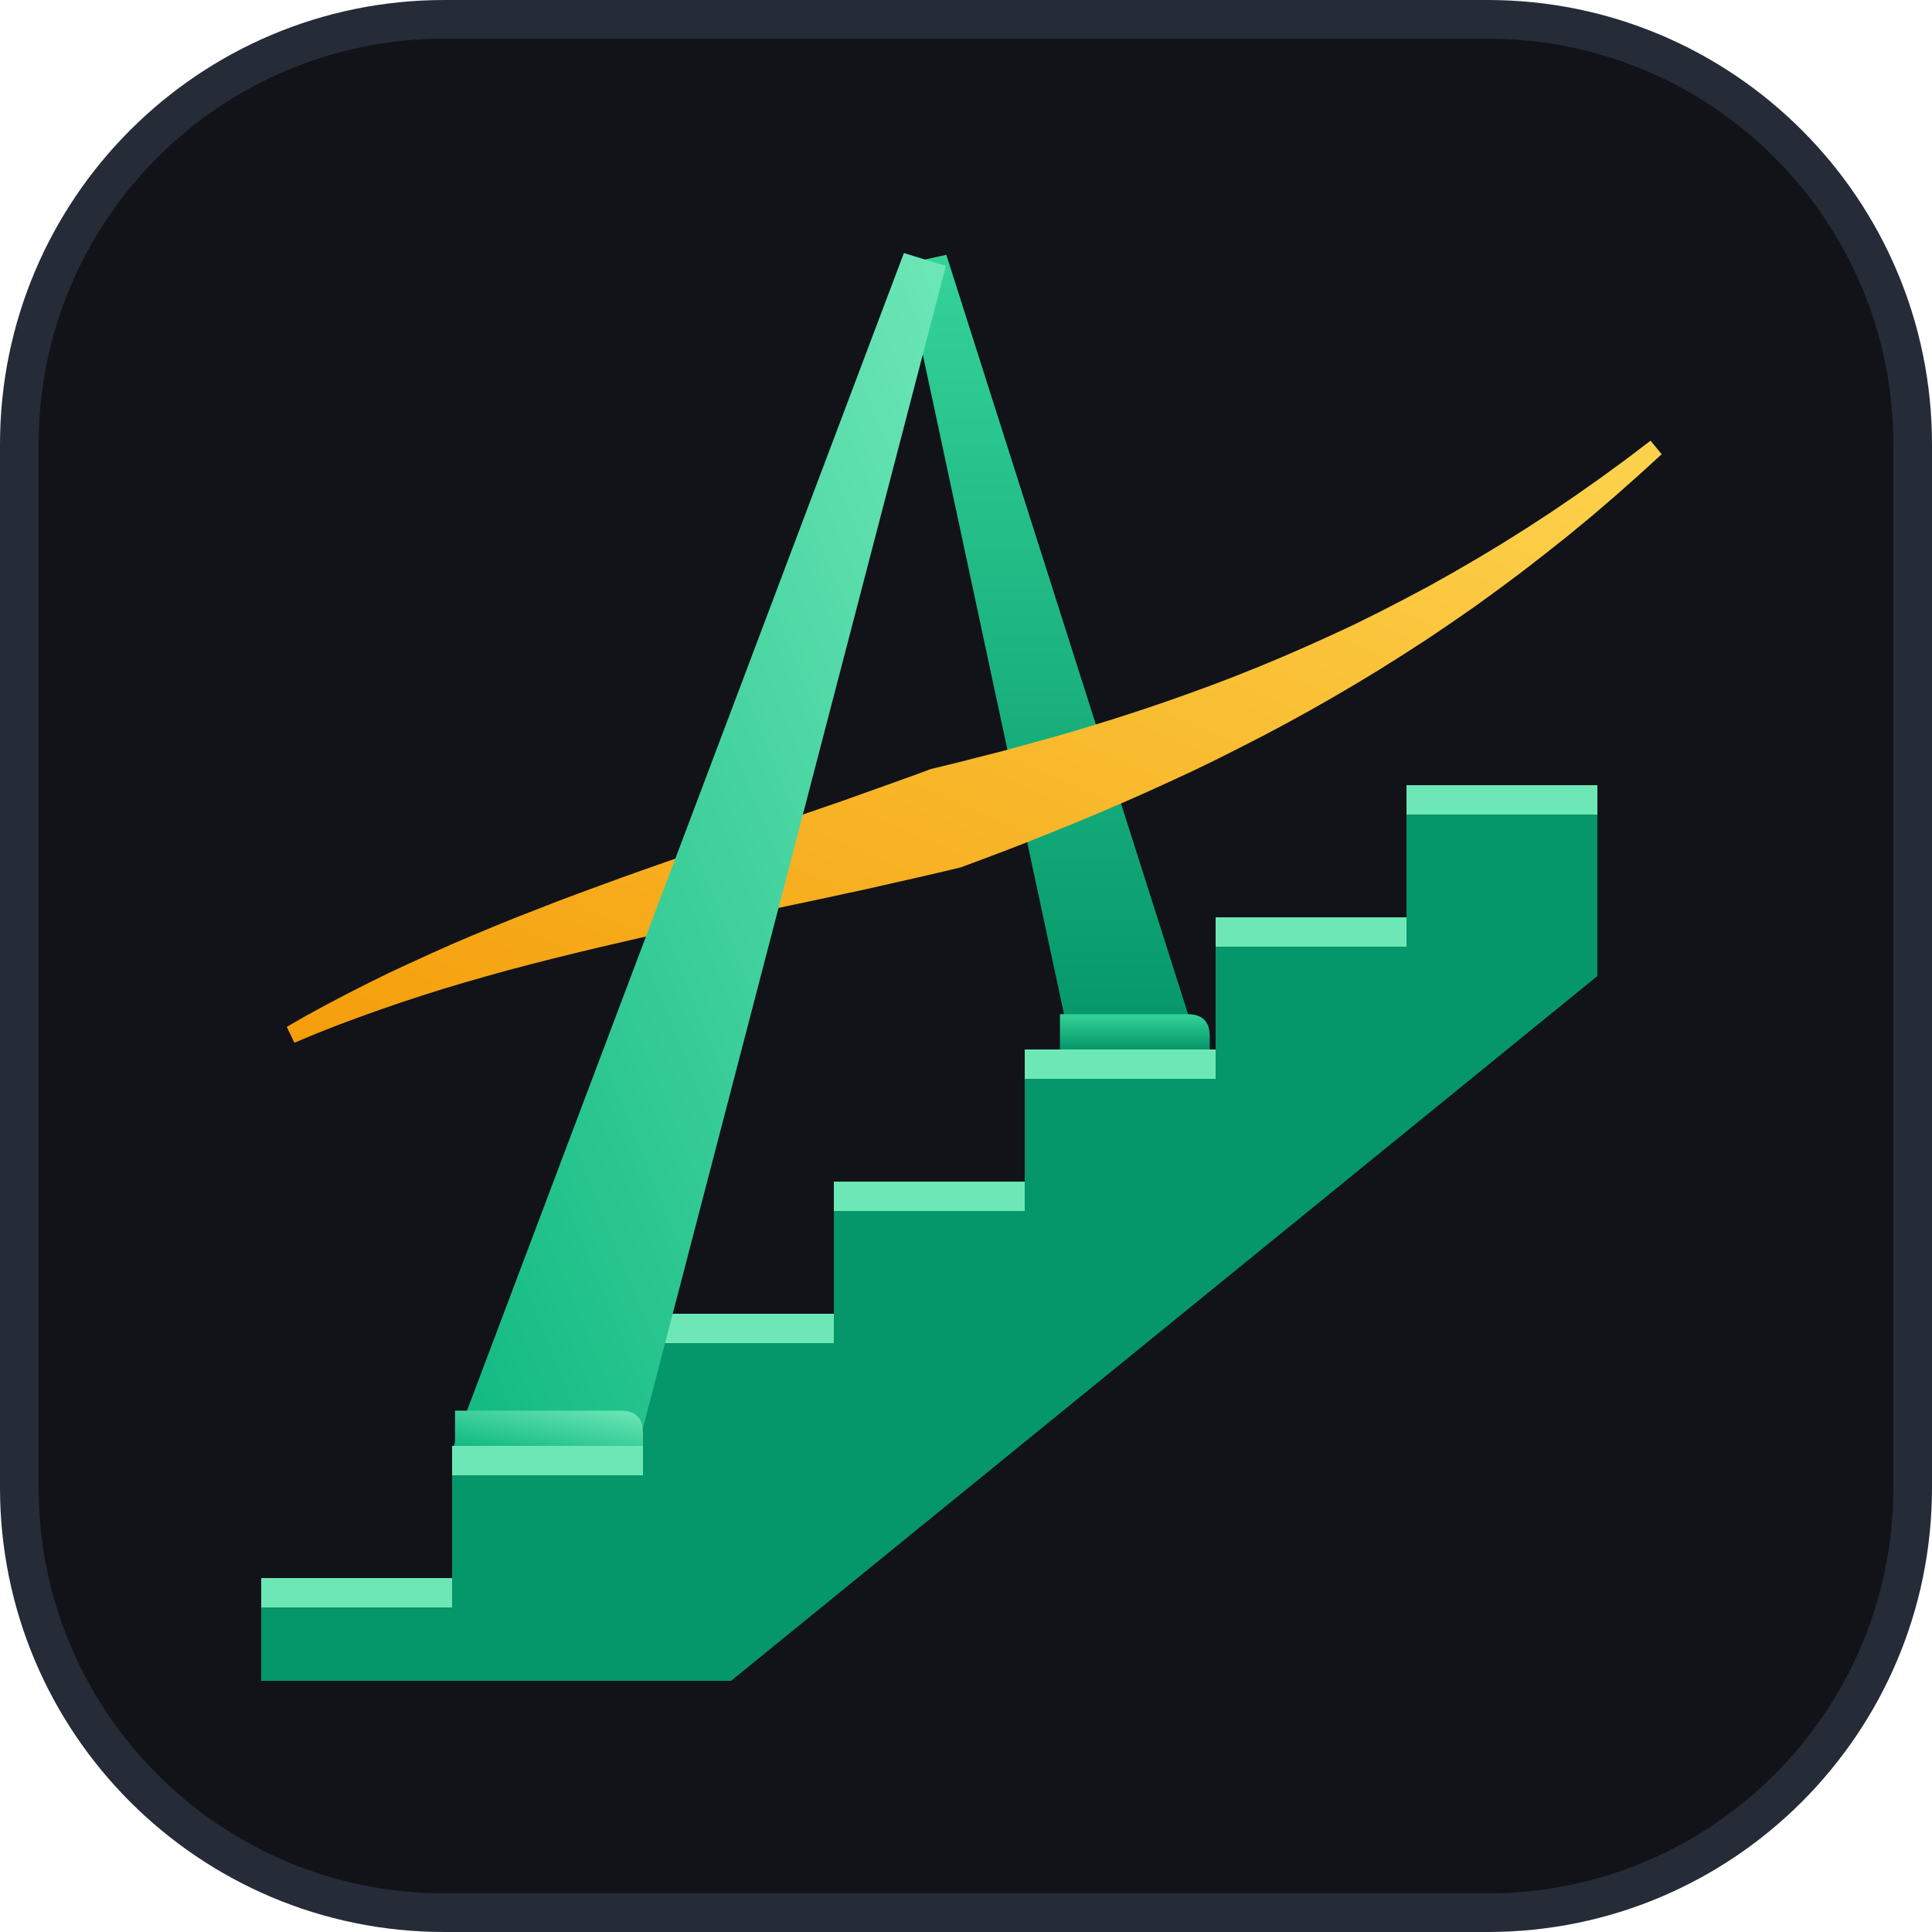
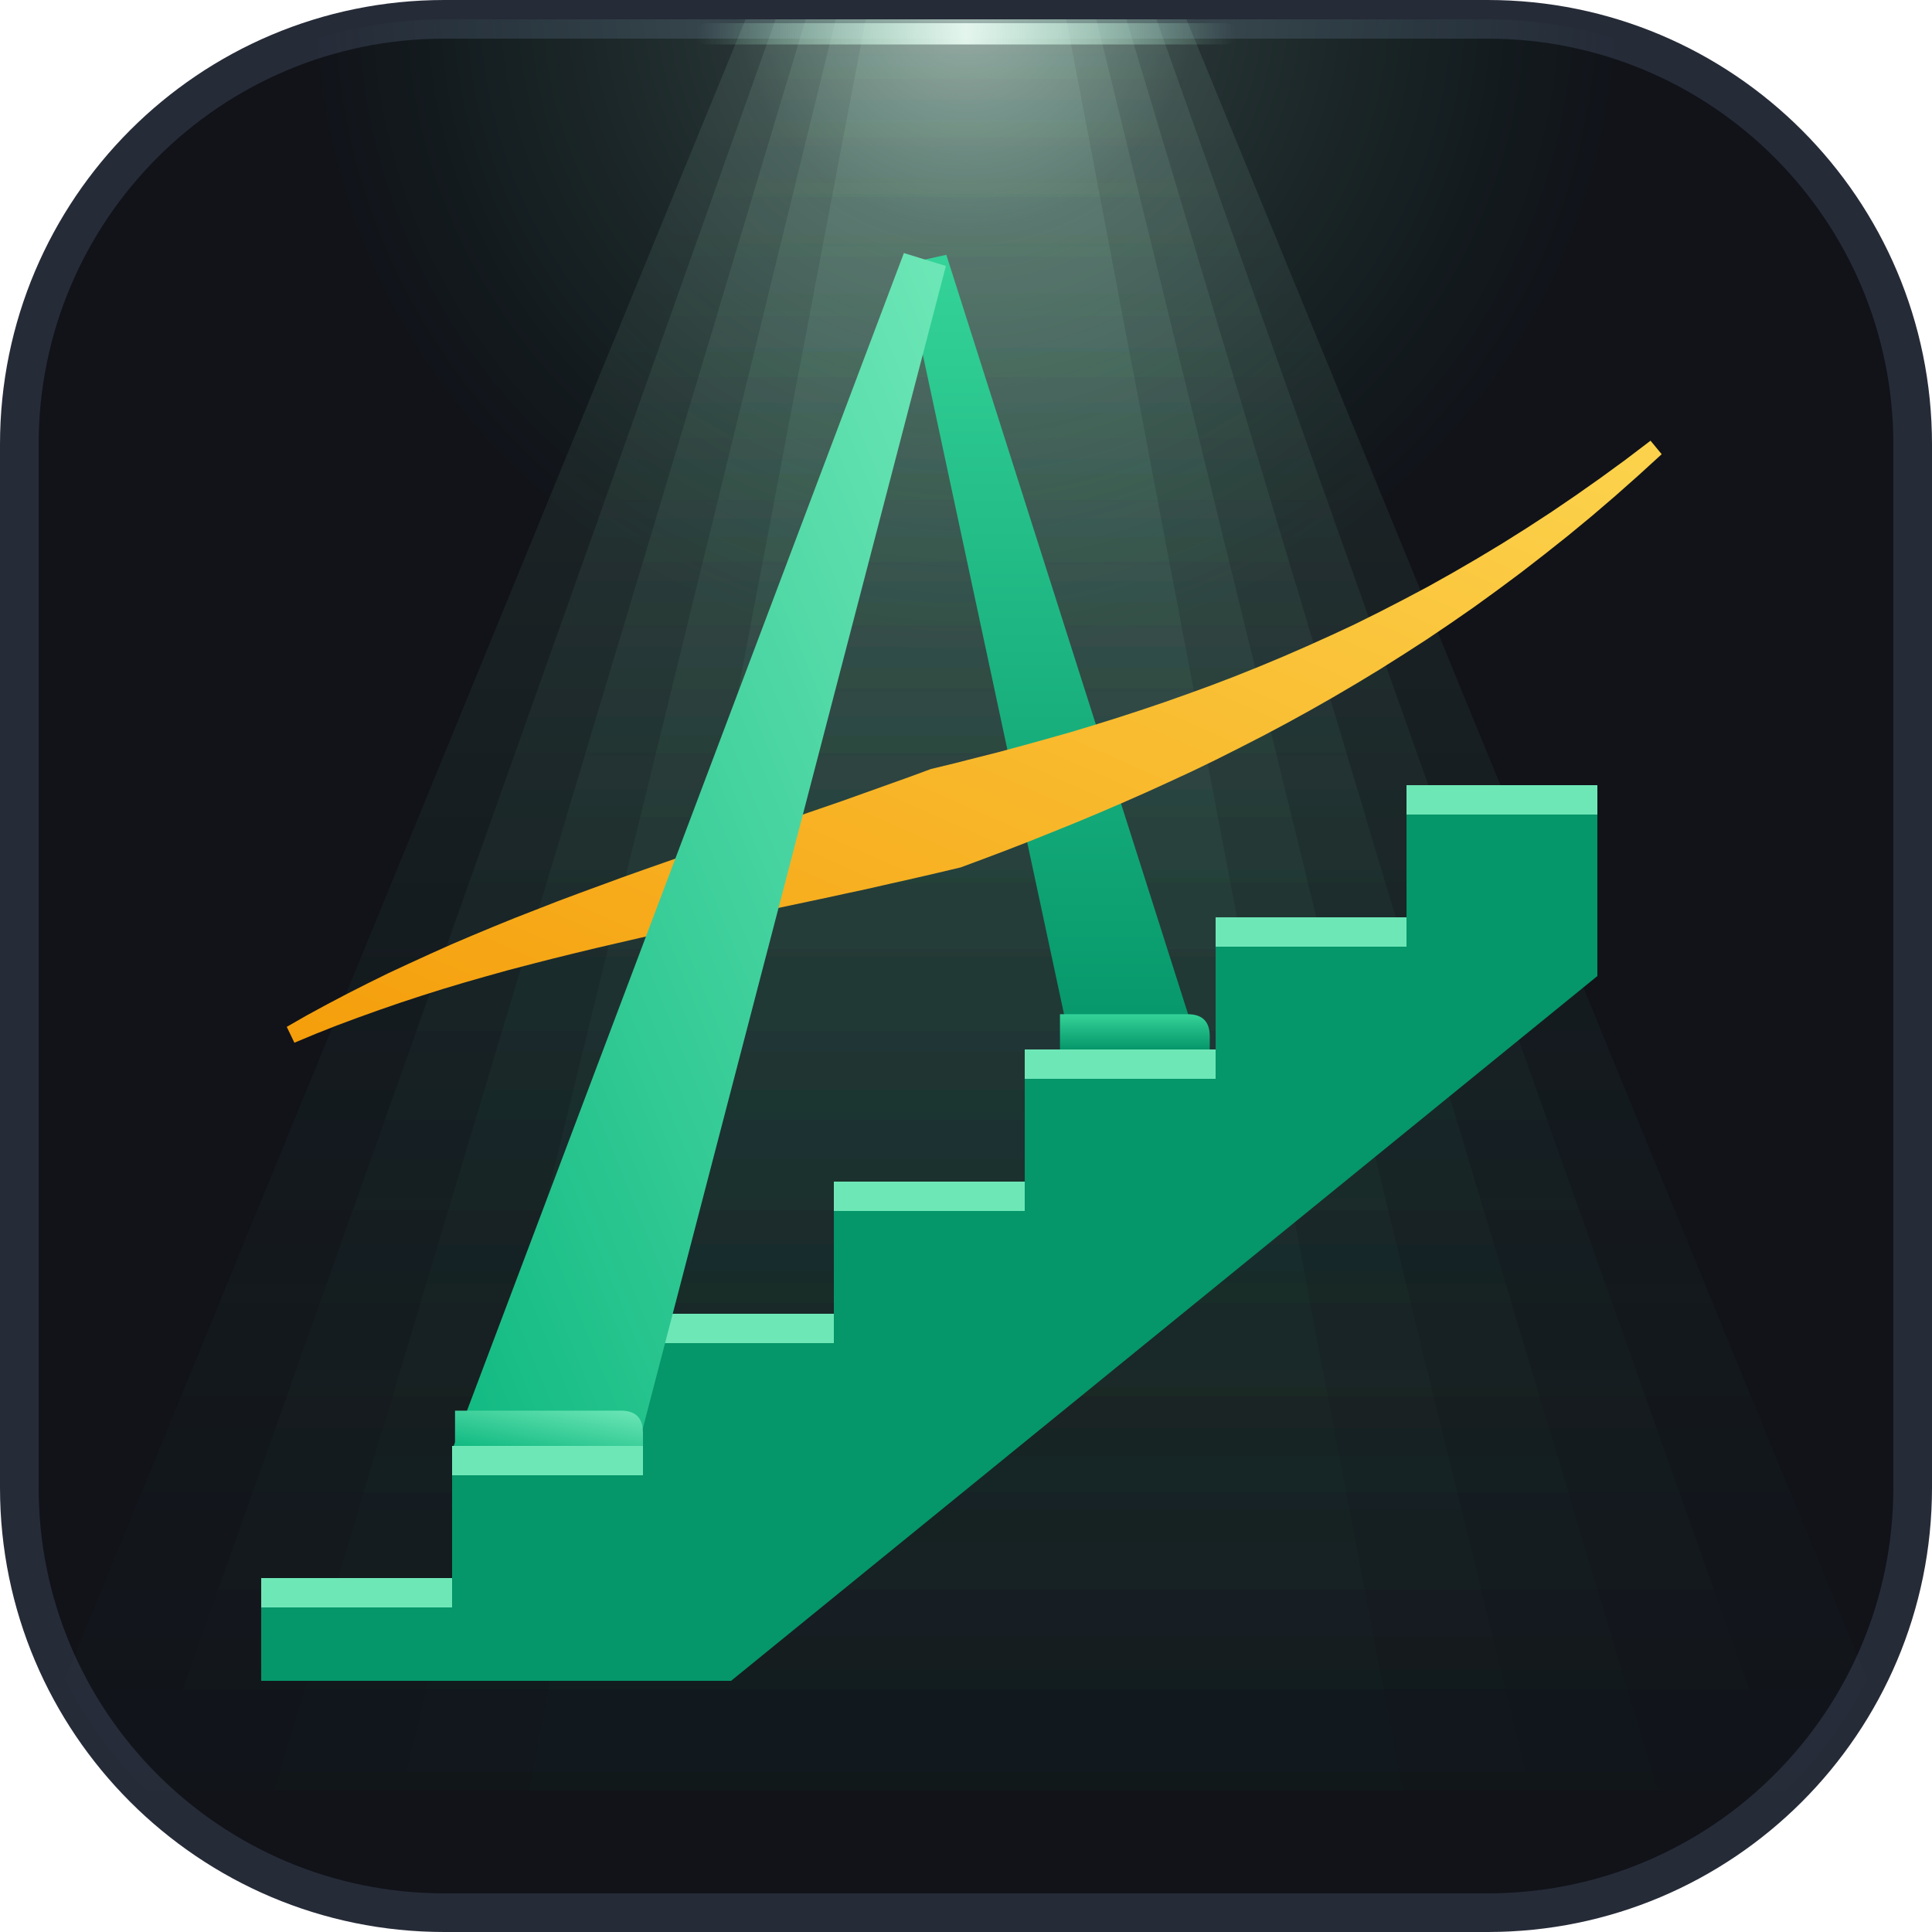
<svg xmlns="http://www.w3.org/2000/svg" viewBox="0 0 100 100" width="100" height="100">
  <defs>
    <linearGradient id="g" x1="0" y1="1" x2="1" y2="0">
      <stop offset="0" stop-color="#10B981" />
      <stop offset="1" stop-color="#6EE7B7" />
    </linearGradient>
    <linearGradient id="g2" x1="0" y1="0" x2="0" y2="1">
      <stop offset="0" stop-color="#34D399" />
      <stop offset="1" stop-color="#059669" />
    </linearGradient>
    <linearGradient id="s" x1="0" y1="1" x2="1" y2="0">
      <stop offset="0" stop-color="#F59E0B" />
      <stop offset="1" stop-color="#FCD34D" />
    </linearGradient>
+     <clipPath id="clip">
+       <rect x="1" y="1" width="98" height="98" rx="22" />
+     </clipPath>
+     <linearGradient id="beam" x1="0" y1="0" x2="0" y2="1">
+       <stop offset="0" stop-color="#D1FAE5" stop-opacity=".10" />
+       <stop offset=".5" stop-color="#6EE7B7" stop-opacity=".04" />
+       <stop offset=".95" stop-color="#34D399" stop-opacity="0" />
+     </linearGradient>
+     <radialGradient id="src" cx="50" cy="0" r="34" gradientUnits="userSpaceOnUse">
+       <stop offset="0" stop-color="#ECFDF5" stop-opacity=".45" />
+       <stop offset=".35" stop-color="#A7F3D0" stop-opacity=".14" />
+       <stop offset="1" stop-color="#34D399" stop-opacity="0" />
+     </radialGradient>
+     <linearGradient id="lamp" x1="0" y1="0" x2="1" y2="0">
+       <stop offset="0" stop-color="#A7F3D0" stop-opacity="0" />
+       <stop offset=".5" stop-color="#ECFDF5" stop-opacity=".9" />
+       <stop offset="1" stop-color="#A7F3D0" stop-opacity="0" />
+     </linearGradient>
  </defs>
  <rect x="1" y="1" width="98" height="98" rx="22" fill="#111319" stroke="#262b38" stroke-width="2" />
+   <g clip-path="url(#clip)">
+     <polygon points="45,0 55,0 74,100 26,100" fill="url(#beam)" />
+     <polygon points="43.5,0 56.5,0 81,100 19,100" fill="url(#beam)" />
+     <polygon points="42,0 58,0 88,100 12,100" fill="url(#beam)" />
+     <polygon points="40.5,0 59.5,0 95,100 5,100" fill="url(#beam)" />
+     <polygon points="39,0 61,0 102,100 -2,100" fill="url(#beam)" />
+     <rect x="0" y="0" width="100" height="45" fill="url(#src)" />
+     <rect x="36" y="1.2" width="28" height="1.1" rx=".55" fill="url(#lamp)" />
+   </g>
  <g transform="translate(12 11) scale(0.76)">
    <polygon points="2,93 15,93 15,84 28,84 28,75 41,75 41,66 54,66 54,57 67,57 67,48 80,48 80,39 93,39 93,52 34,100 2,100" fill="#059669" />
    <rect x="2" y="93" width="13" height="2" fill="#6EE7B7" />
    <rect x="15" y="84" width="13" height="2" fill="#6EE7B7" />
    <rect x="28" y="75" width="13" height="2" fill="#6EE7B7" />
    <rect x="41" y="66" width="13" height="2" fill="#6EE7B7" />
    <rect x="54" y="57" width="13" height="2" fill="#6EE7B7" />
    <rect x="67" y="48" width="13" height="2" fill="#6EE7B7" />
    <rect x="80" y="39" width="13" height="2" fill="#6EE7B7" />
    <g fill="url(#g2)">
      <path d="M45.74 3.52 L57.19 57.00 L65.89 57.00 L48.66 2.88 Z" />
      <path d="M56.4 57 V54.6 H65.1 Q66.6 54.6 66.6 56.1 V57 Z" />
    </g>
    <path d="M4.26 56.54 L5.70 55.94 L7.14 55.37 L8.59 54.83 L10.04 54.31 L11.49 53.81 L12.95 53.33 L14.41 52.87 L15.88 52.43 L17.35 52.01 L18.82 51.60 L20.31 51.21 L21.79 50.83 L23.29 50.46 L24.78 50.10 L26.29 49.75 L27.80 49.40 L29.31 49.06 L30.84 48.73 L32.37 48.40 L33.90 48.07 L35.44 47.74 L36.99 47.41 L38.55 47.08 L40.11 46.75 L41.68 46.41 L43.26 46.07 L44.84 45.71 L46.44 45.35 L48.04 44.98 L49.64 44.60 L51.20 44.02 L52.76 43.43 L54.33 42.82 L55.90 42.19 L57.48 41.55 L59.06 40.89 L60.64 40.21 L62.23 39.51 L63.81 38.79 L65.41 38.05 L67.00 37.28 L68.59 36.48 L70.19 35.66 L71.79 34.81 L73.39 33.93 L74.99 33.02 L76.59 32.08 L78.19 31.11 L79.79 30.10 L81.40 29.06 L83.00 27.98 L84.60 26.87 L86.20 25.71 L87.80 24.52 L89.40 23.28 L91.00 22.01 L92.60 20.69 L94.20 19.32 L95.79 17.91 L97.38 16.46 L96.62 15.54 L94.91 16.84 L93.21 18.08 L91.52 19.27 L89.83 20.42 L88.14 21.52 L86.47 22.57 L84.79 23.58 L83.12 24.55 L81.46 25.48 L79.80 26.36 L78.15 27.21 L76.50 28.03 L74.85 28.80 L73.21 29.54 L71.58 30.25 L69.95 30.93 L68.33 31.58 L66.71 32.20 L65.09 32.79 L63.48 33.36 L61.88 33.90 L60.28 34.42 L58.68 34.92 L57.09 35.40 L55.50 35.85 L53.91 36.29 L52.33 36.72 L50.75 37.12 L49.18 37.52 L47.61 37.90 L46.09 38.46 L44.58 39.00 L43.07 39.54 L41.56 40.08 L40.05 40.60 L38.54 41.12 L37.04 41.64 L35.54 42.16 L34.04 42.67 L32.54 43.19 L31.05 43.71 L29.56 44.23 L28.08 44.75 L26.59 45.28 L25.12 45.82 L23.65 46.36 L22.18 46.91 L20.72 47.48 L19.26 48.05 L17.81 48.64 L16.37 49.24 L14.94 49.85 L13.51 50.49 L12.09 51.14 L10.67 51.80 L9.27 52.49 L7.87 53.20 L6.48 53.93 L5.10 54.68 L3.74 55.46 Z" fill="url(#s)" />
    <g fill="url(#g)">
      <path d="M45.77 2.76 L15.11 84.00 L27.68 84.00 L48.63 3.64 Z" />
      <path d="M15.2 84 V81.6 H26.5 Q28 81.6 28 83.1 V84 Z" />
    </g>
  </g>
</svg>
